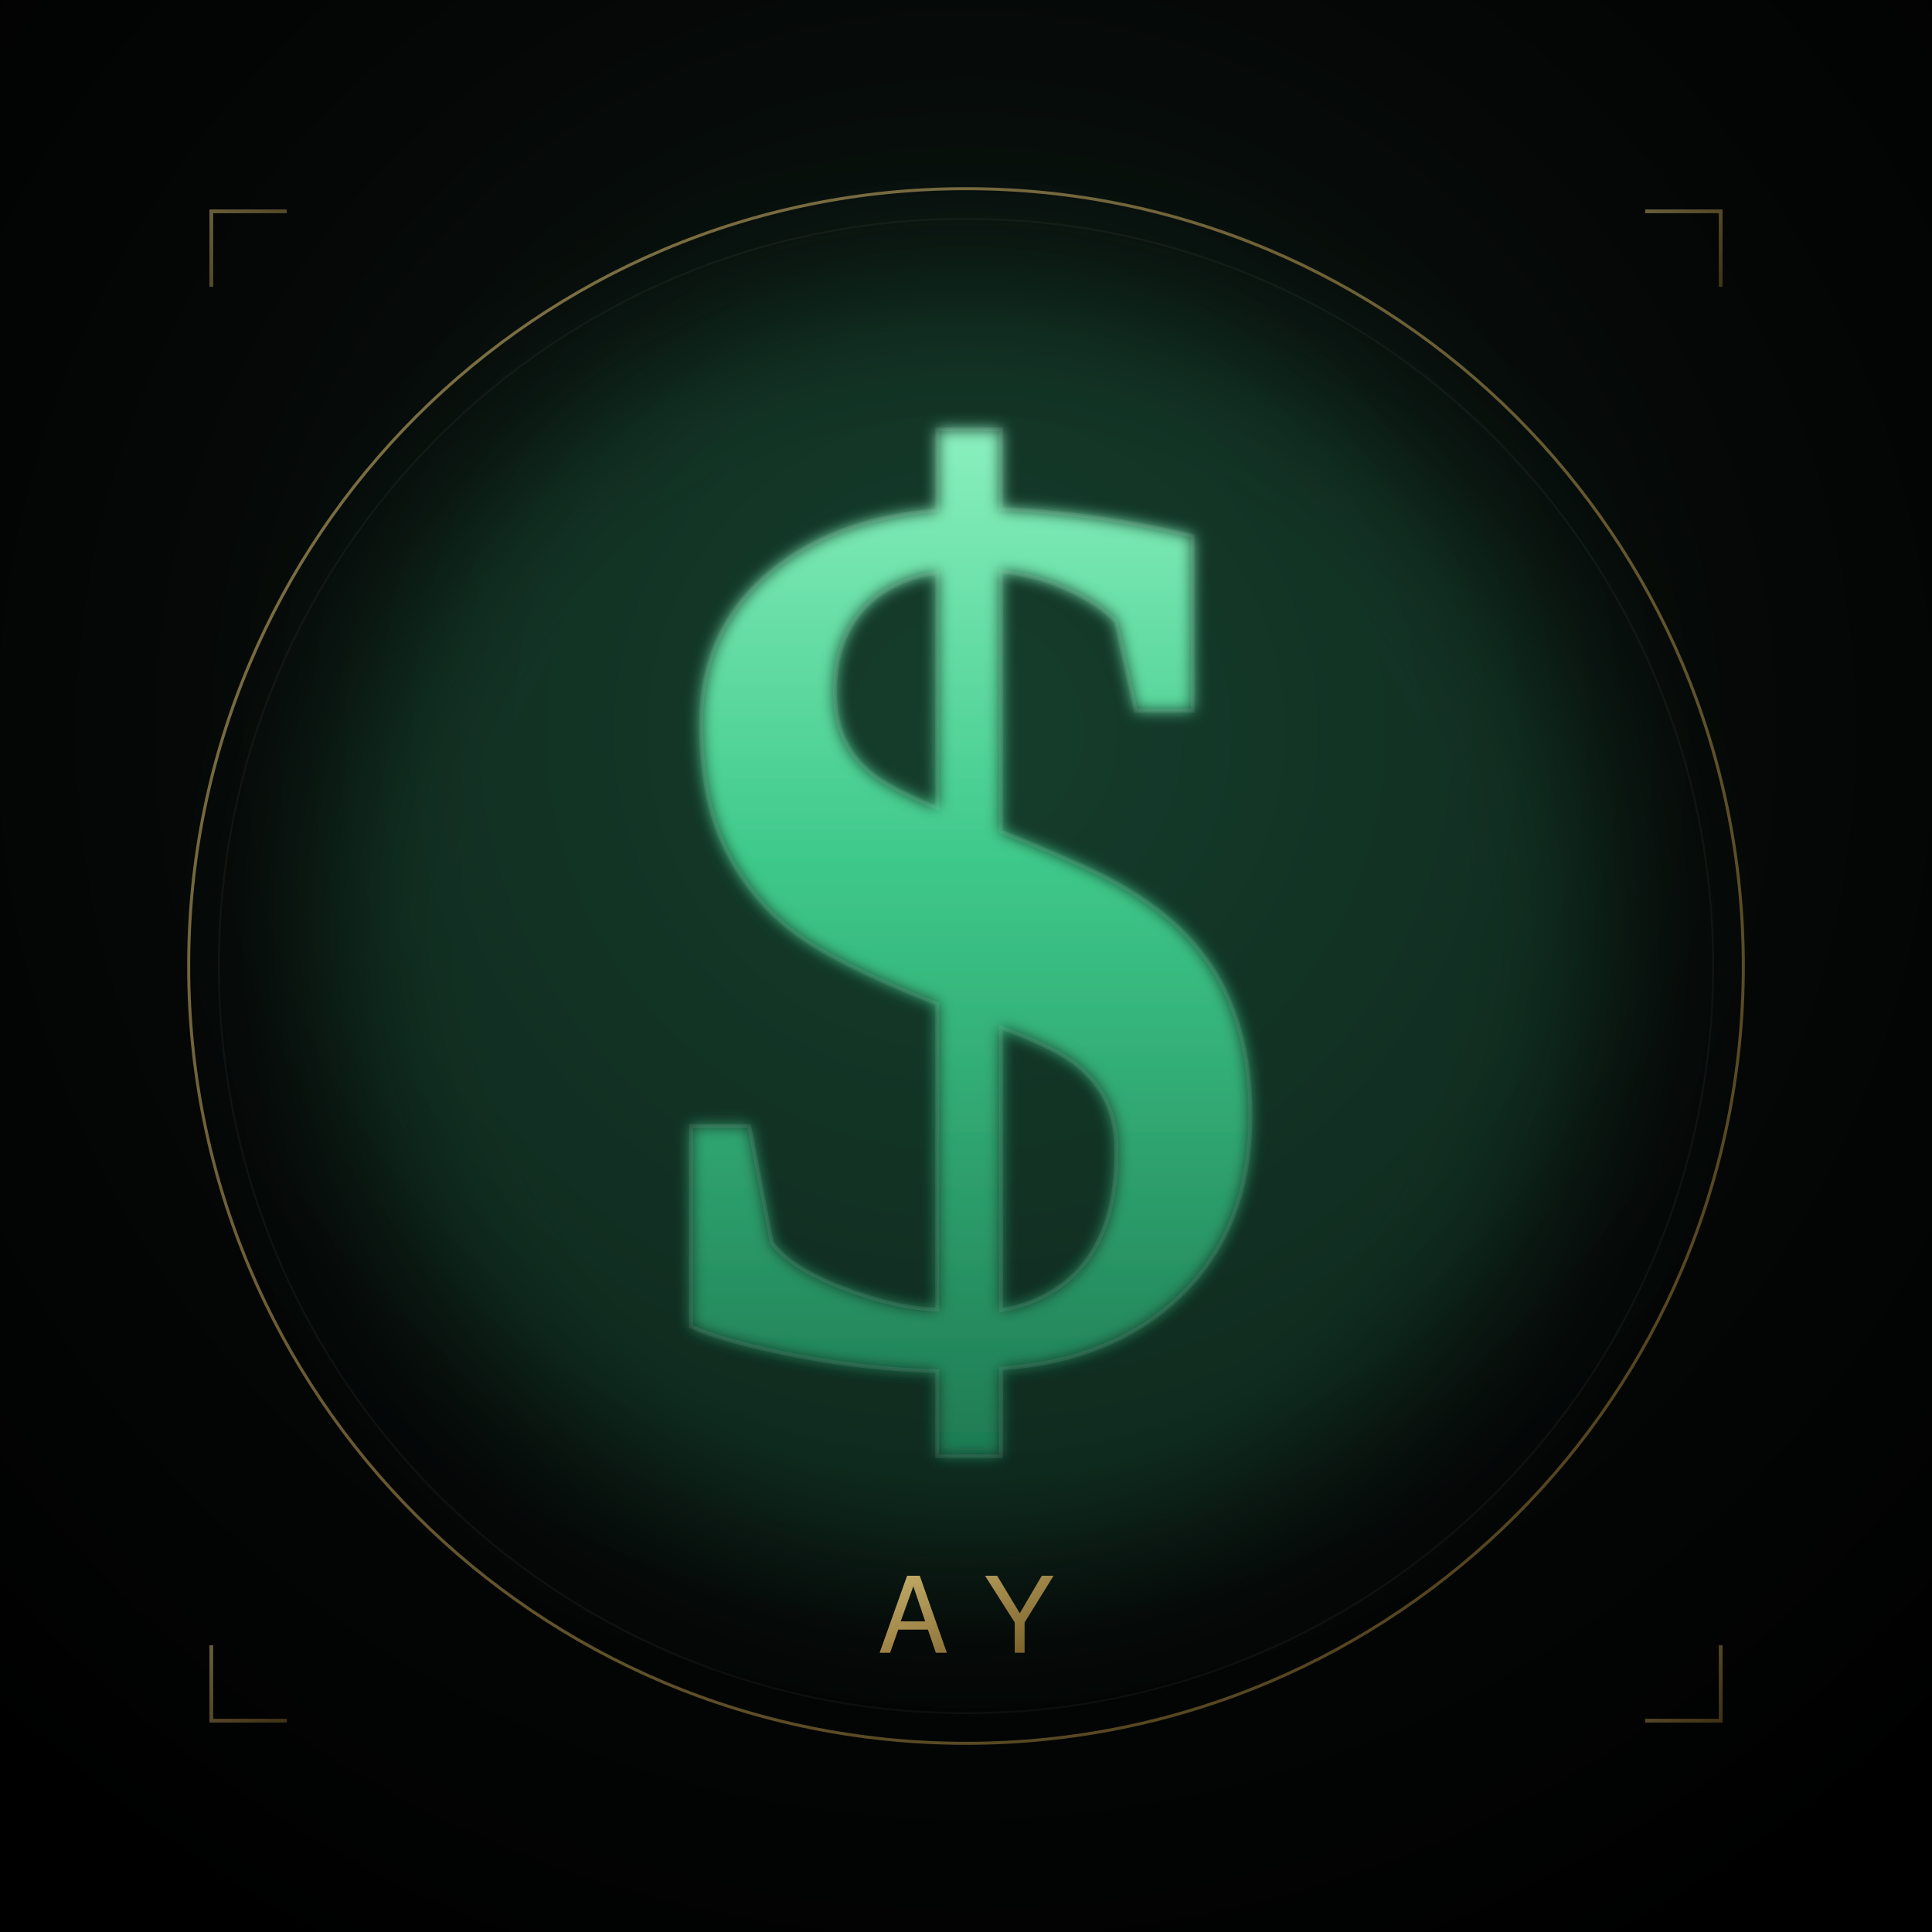
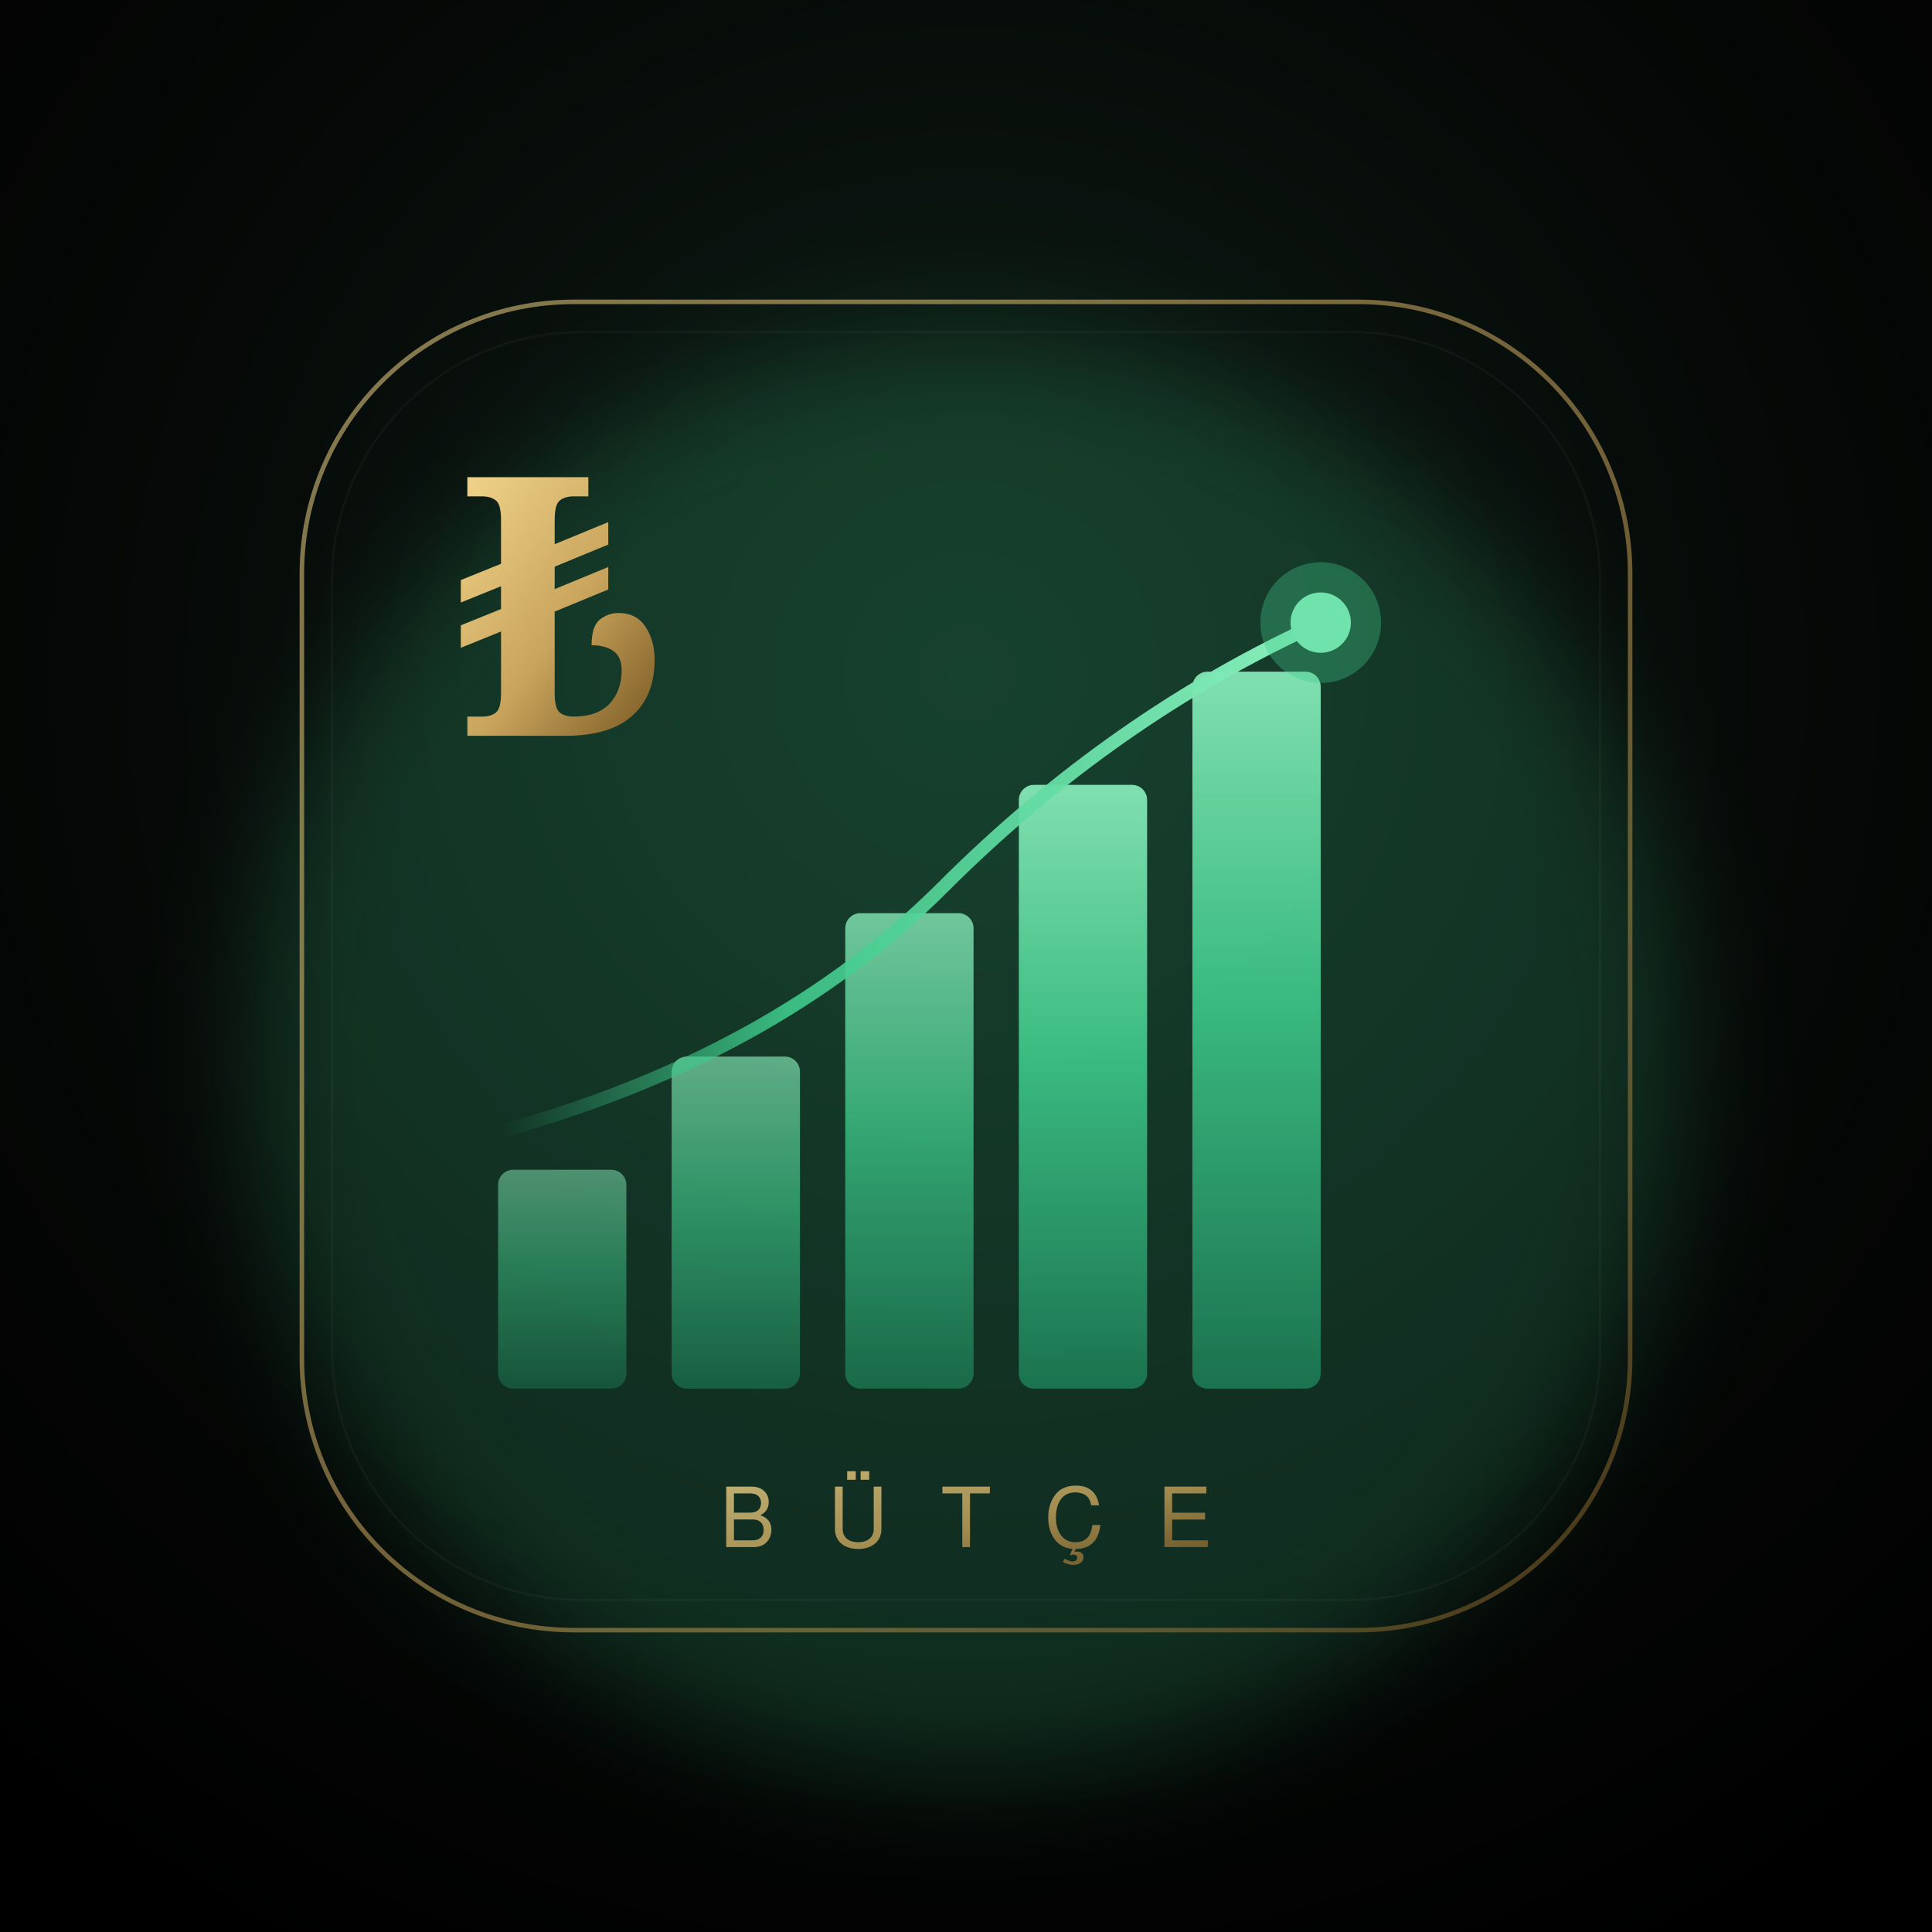
<svg xmlns="http://www.w3.org/2000/svg" viewBox="0 0 512 512">
  <defs>
-     <radialGradient id="bg" cx="50%" cy="38%" r="72%">
-       <stop offset="0%" stop-color="#0d1f17" />
-       <stop offset="55%" stop-color="#050807" />
+     <radialGradient id="bg" cx="50%" cy="35%" r="75%">
+       <stop offset="0%" stop-color="#0e2018" />
+       <stop offset="55%" stop-color="#060907" />
      <stop offset="100%" stop-color="#000000" />
    </radialGradient>
-     <linearGradient id="dg" x1="50%" y1="0%" x2="50%" y2="100%">
+     <linearGradient id="emerald" x1="50%" y1="0%" x2="50%" y2="100%">
      <stop offset="0%" stop-color="#8BF0BE" />
-       <stop offset="42%" stop-color="#3EC98A" />
-       <stop offset="100%" stop-color="#1E7A52" />
+       <stop offset="45%" stop-color="#3EC98A" />
+       <stop offset="100%" stop-color="#1C7A54" />
    </linearGradient>
    <linearGradient id="gold" x1="0%" y1="0%" x2="100%" y2="100%">
-       <stop offset="0%" stop-color="#E6C87A" />
-       <stop offset="100%" stop-color="#8A6B2A" />
+       <stop offset="0%" stop-color="#F0D48A" />
+       <stop offset="55%" stop-color="#C9A45C" />
+       <stop offset="100%" stop-color="#7A5A24" />
    </linearGradient>
-     <filter id="soft" x="-40%" y="-40%" width="180%" height="180%">
-       <feGaussianBlur stdDeviation="18" />
-     </filter>
-     <filter id="inner" x="-10%" y="-10%" width="120%" height="120%">
-       <feGaussianBlur stdDeviation="2" />
+     <linearGradient id="line" x1="0%" y1="50%" x2="100%" y2="50%">
+       <stop offset="0%" stop-color="#3EC98A" stop-opacity="0" />
+       <stop offset="35%" stop-color="#3EC98A" stop-opacity="0.9" />
+       <stop offset="100%" stop-color="#8BF0BE" />
+     </linearGradient>
+     <filter id="glow" x="-50%" y="-50%" width="200%" height="200%">
+       <feGaussianBlur stdDeviation="14" />
    </filter>
  </defs>
  <rect width="512" height="512" fill="url(#bg)" />
-   <circle cx="256" cy="246" r="170" fill="#3EC98A" opacity="0.18" filter="url(#soft)" />
-   <circle cx="256" cy="256" r="206" fill="none" stroke="url(#gold)" stroke-width="0.8" opacity="0.55" />
-   <circle cx="256" cy="256" r="198" fill="none" stroke="rgba(255,255,255,0.04)" stroke-width="0.5" />
-   <text x="256" y="360" font-family="Georgia, 'Times New Roman', serif" font-weight="700" font-size="340" text-anchor="middle" fill="url(#dg)" filter="url(#inner)">$</text>
-   <text x="256" y="360" font-family="Georgia, 'Times New Roman', serif" font-weight="700" font-size="340" text-anchor="middle" fill="none" stroke="rgba(255,255,255,0.08)" stroke-width="1">$</text>
-   <text x="256" y="438" font-family="'Space Grotesk', Helvetica, sans-serif" font-weight="500" font-size="28" letter-spacing="12" text-anchor="middle" fill="url(#gold)" opacity="0.85">AY</text>
-   <g stroke="url(#gold)" stroke-width="1" fill="none" opacity="0.45">
-     <path d="M56 76 L56 56 L76 56" />
-     <path d="M436 56 L456 56 L456 76" />
-     <path d="M456 436 L456 456 L436 456" />
-     <path d="M76 456 L56 456 L56 436" />
+   <circle cx="256" cy="280" r="190" fill="#3EC98A" opacity="0.20" filter="url(#glow)" />
+   <rect x="80" y="80" width="352" height="352" rx="72" fill="none" stroke="url(#gold)" stroke-width="1.2" opacity="0.55" />
+   <rect x="88" y="88" width="336" height="336" rx="66" fill="none" stroke="rgba(255,255,255,0.035)" stroke-width="0.6" />
+   <g opacity="0.9">
+     <rect x="132" y="310" width="34" height="58" rx="4" fill="url(#emerald)" opacity="0.55" />
+     <rect x="178" y="280" width="34" height="88" rx="4" fill="url(#emerald)" opacity="0.7" />
+     <rect x="224" y="242" width="34" height="126" rx="4" fill="url(#emerald)" opacity="0.85" />
+     <rect x="270" y="208" width="34" height="160" rx="4" fill="url(#emerald)" />
+     <rect x="316" y="178" width="34" height="190" rx="4" fill="url(#emerald)" />
  </g>
+   <path d="M 132 300 Q 205 280 250 235 T 350 165" fill="none" stroke="url(#line)" stroke-width="3.5" stroke-linecap="round" />
+   <circle cx="350" cy="165" r="8" fill="#8BF0BE" />
+   <circle cx="350" cy="165" r="16" fill="#3EC98A" opacity="0.35" />
+   <text x="148" y="195" font-family="Georgia, 'Times New Roman', serif" font-weight="700" font-size="96" text-anchor="middle" fill="url(#gold)">₺</text>
+   <text x="256" y="410" font-family="'Space Grotesk', Helvetica, sans-serif" font-weight="500" font-size="22" letter-spacing="14" text-anchor="middle" fill="url(#gold)" opacity="0.8">BÜTÇE</text>
</svg>
